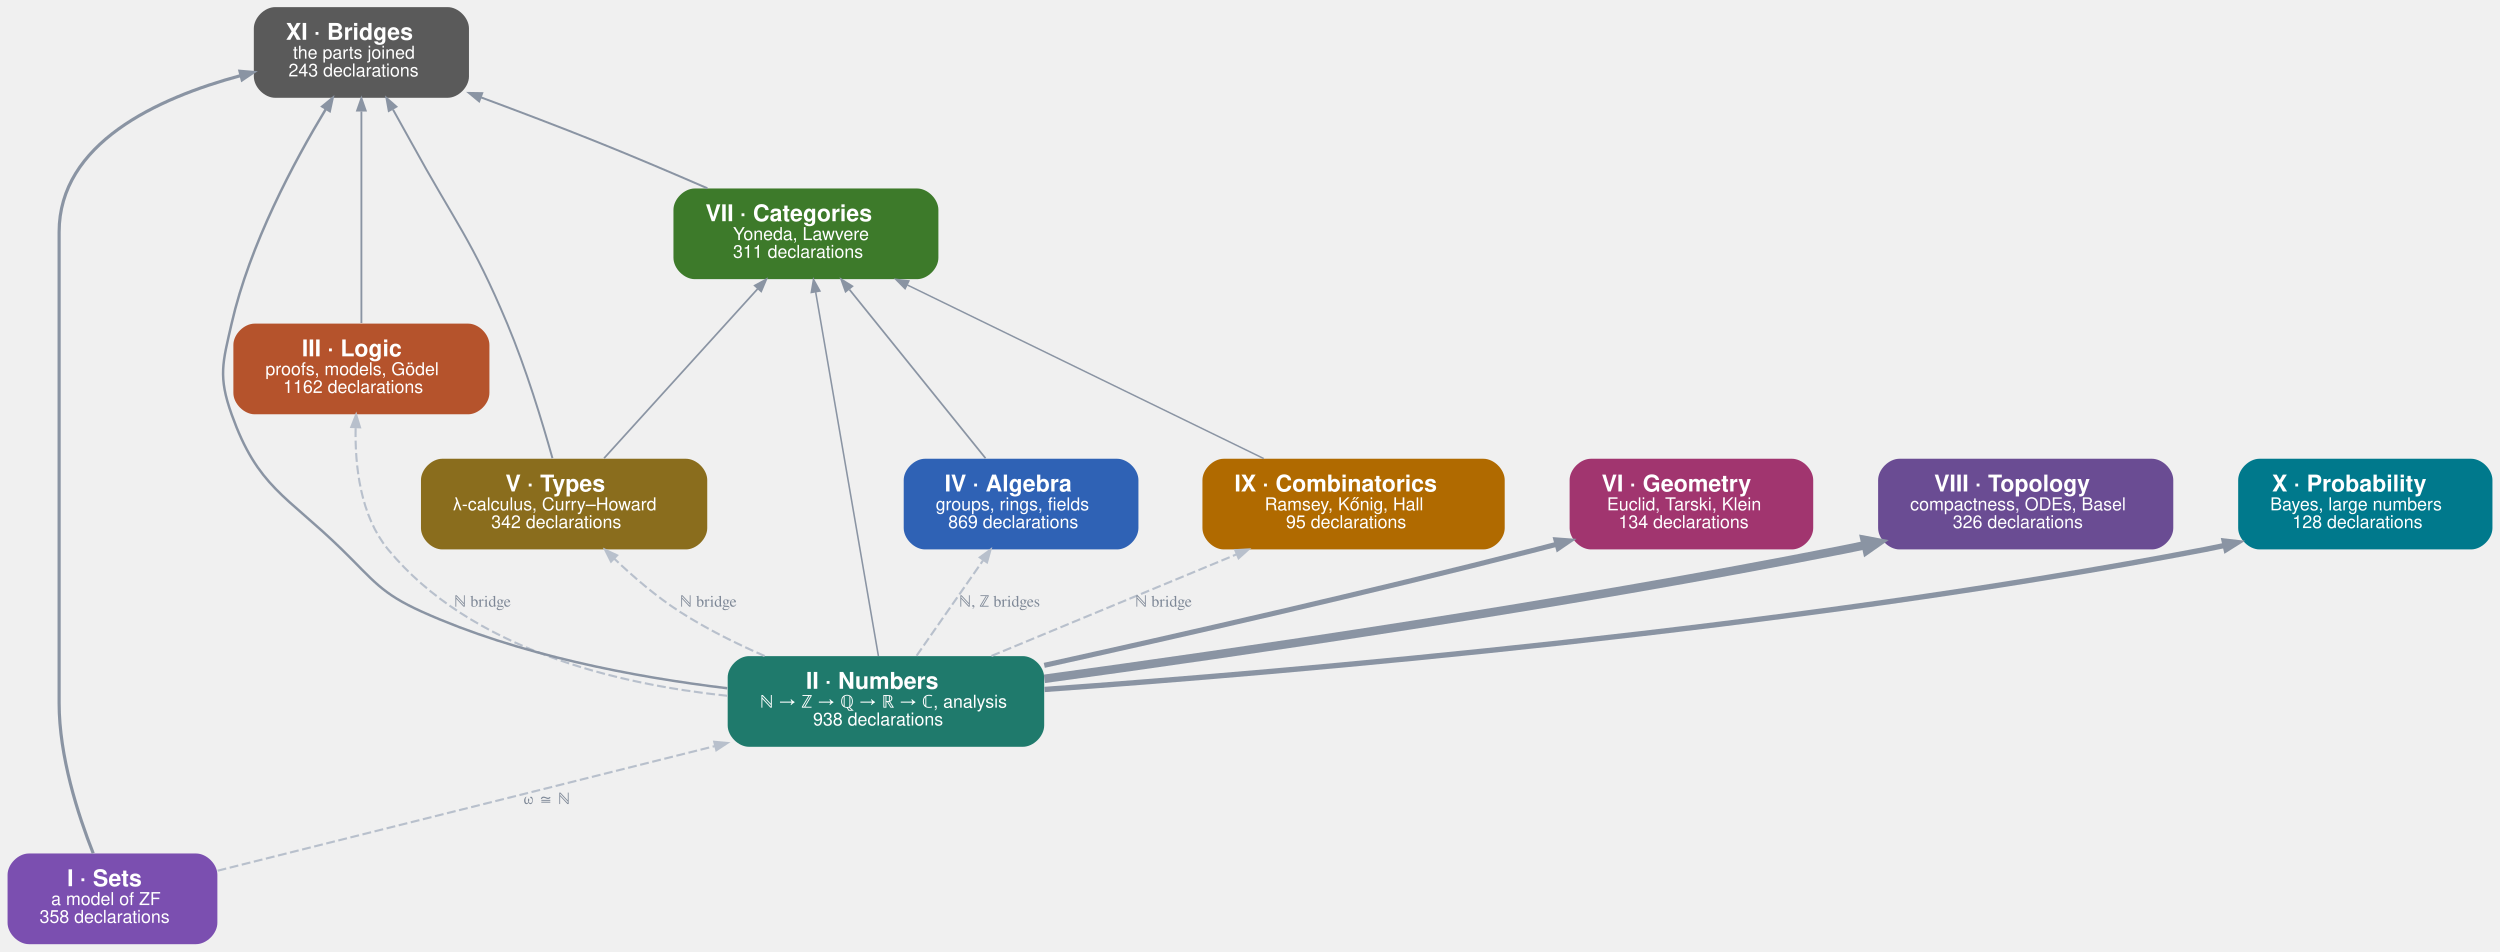
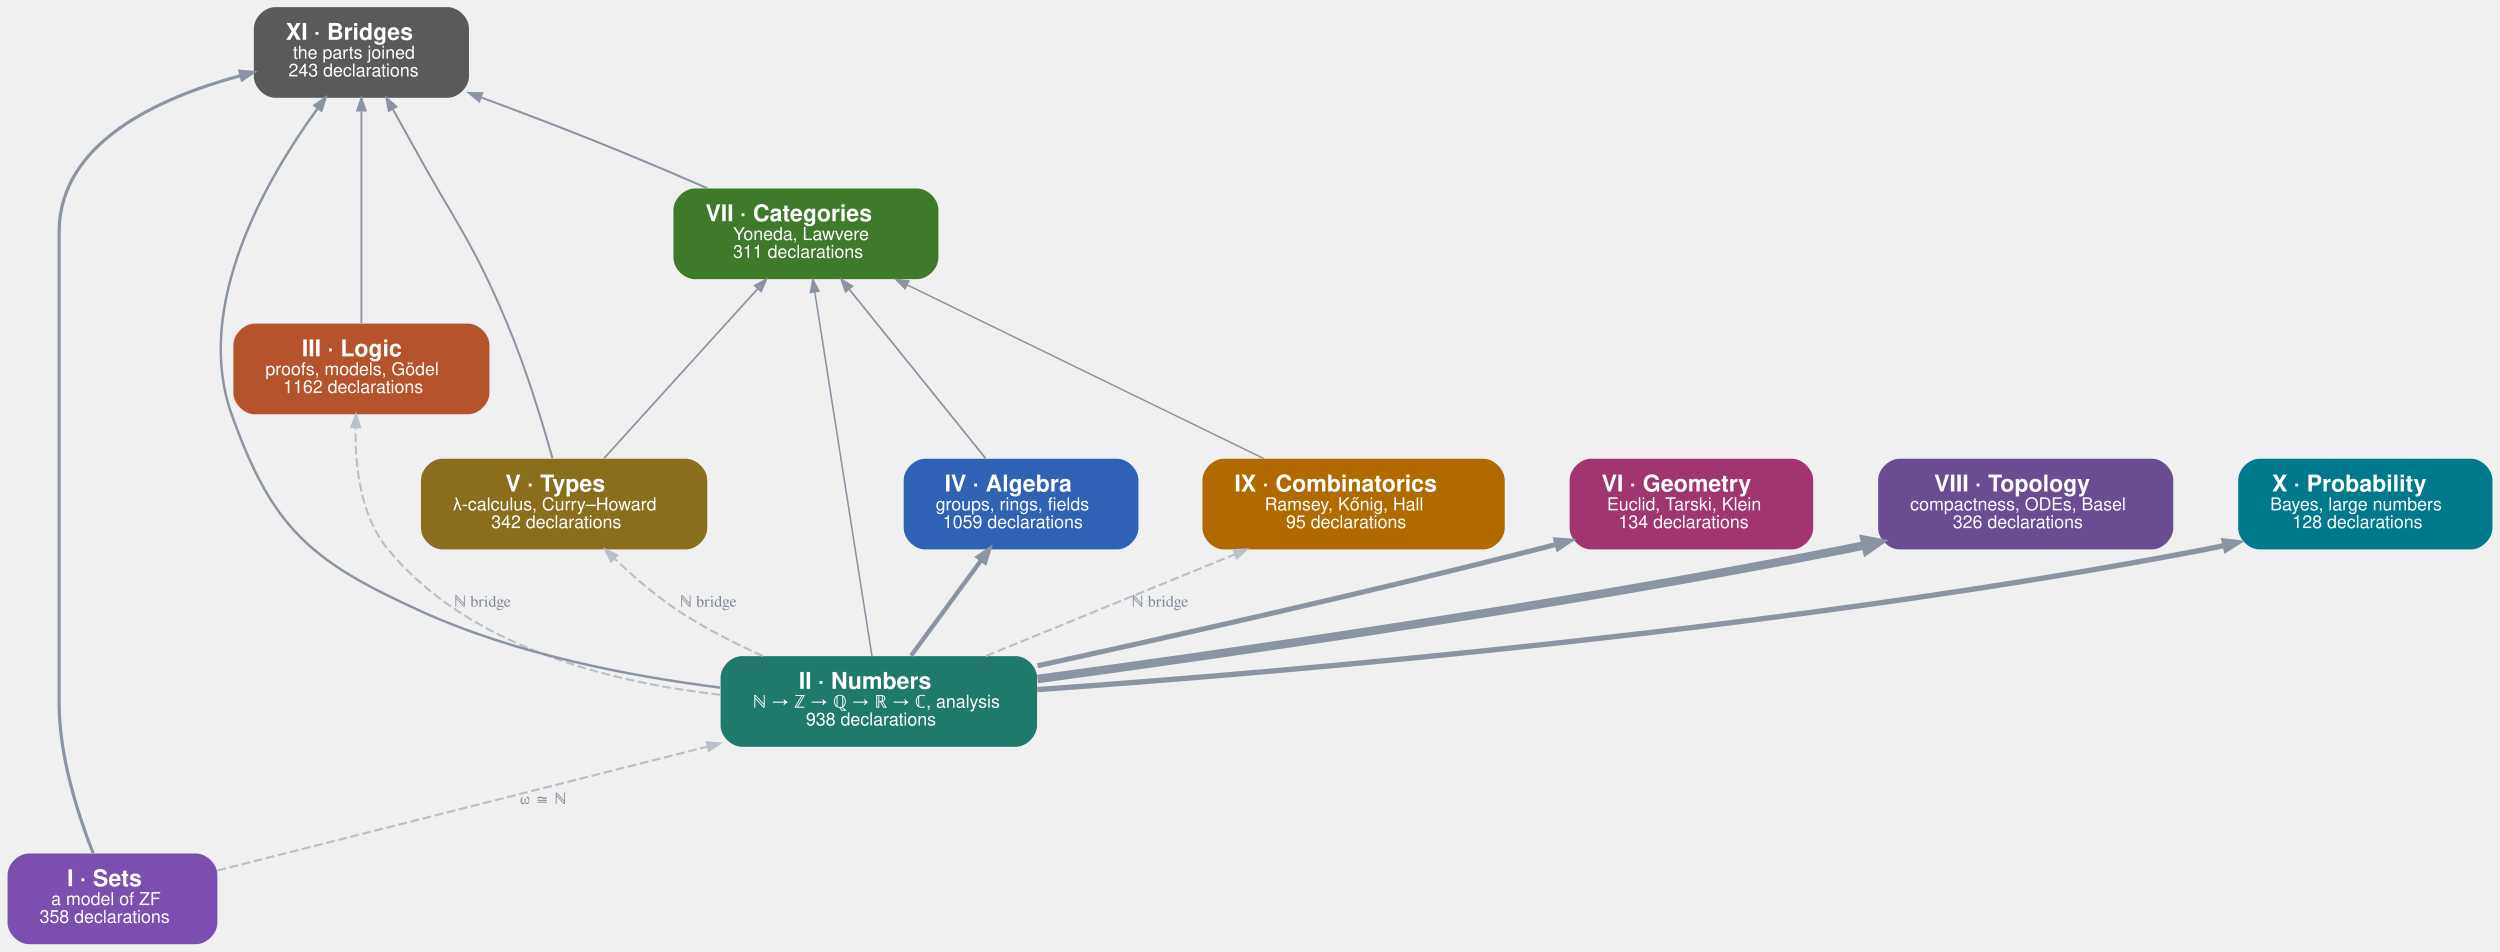
<svg xmlns="http://www.w3.org/2000/svg" xmlns:xlink="http://www.w3.org/1999/xlink" width="1406pt" height="535pt" viewBox="0.00 0.00 1405.50 535.00">
  <g id="graph0" class="graph" transform="scale(1 1) rotate(0) translate(4 531)">
    <g id="node1" class="node">
      <path fill="#7b4fb0" stroke="black" stroke-width="0" d="M106,-51C106,-51 12,-51 12,-51 6,-51 0,-45 0,-39 0,-39 0,-12 0,-12 0,-6 6,0 12,0 12,0 106,0 106,0 112,0 118,-6 118,-12 118,-12 118,-39 118,-39 118,-45 112,-51 106,-51" />
      <text text-anchor="start" x="33.5" y="-32.6" font-family="Helvetica,sans-Serif" font-weight="bold" font-size="13.00" fill="white">I · Sets</text>
      <text text-anchor="start" x="24.5" y="-22" font-family="Helvetica,sans-Serif" font-size="10.00" fill="white">a model of ZF</text>
      <text text-anchor="start" x="18" y="-12" font-family="Helvetica,sans-Serif" font-size="10.00" fill="white">358 declarations</text>
    </g>
    <g id="node2" class="node">
-       <path fill="#1f7a6c" stroke="black" stroke-width="0" d="M571,-162C571,-162 417,-162 417,-162 411,-162 405,-156 405,-150 405,-150 405,-123 405,-123 405,-117 411,-111 417,-111 417,-111 571,-111 571,-111 577,-111 583,-117 583,-123 583,-123 583,-150 583,-150 583,-156 577,-162 571,-162" />
-       <text text-anchor="start" x="449" y="-143.6" font-family="Helvetica,sans-Serif" font-weight="bold" font-size="13.00" fill="white">II · Numbers</text>
-       <text text-anchor="start" x="423" y="-133" font-family="Helvetica,sans-Serif" font-size="10.00" fill="white">ℕ → ℤ → ℚ → ℝ → ℂ, analysis</text>
-       <text text-anchor="start" x="453" y="-123" font-family="Helvetica,sans-Serif" font-size="10.00" fill="white">938 declarations</text>
+       <path fill="#1f7a6c" stroke="black" stroke-width="0" d="M567,-162C567,-162 413,-162 413,-162 407,-162 401,-156 401,-150 401,-150 401,-123 401,-123 401,-117 407,-111 413,-111 413,-111 567,-111 567,-111 573,-111 579,-117 579,-123 579,-123 579,-150 579,-150 579,-156 573,-162 567,-162" />
+       <text text-anchor="start" x="445" y="-143.6" font-family="Helvetica,sans-Serif" font-weight="bold" font-size="13.00" fill="white">II · Numbers</text>
+       <text text-anchor="start" x="419" y="-133" font-family="Helvetica,sans-Serif" font-size="10.00" fill="white">ℕ → ℤ → ℚ → ℝ → ℂ, analysis</text>
+       <text text-anchor="start" x="449" y="-123" font-family="Helvetica,sans-Serif" font-size="10.00" fill="white">938 declarations</text>
    </g>
-     <g id="edge13" class="edge">
-       <path fill="none" stroke="#b8c0cc" stroke-width="1.2" stroke-dasharray="5,2" d="M118.12,-41.31C190.04,-59.34 312.43,-90 397.95,-111.43" />
-       <polygon fill="#b8c0cc" stroke="#b8c0cc" stroke-width="1.2" points="397.43,-113.83 404.82,-113.15 398.62,-109.07 397.43,-113.83" />
-       <text text-anchor="start" x="290" y="-78.8" font-family="Times,serif" font-size="9.00" fill="#7d8796">ω ≅ ℕ</text>
+     <g id="edge14" class="edge">
+       <path fill="none" stroke="#b8c0cc" stroke-width="1.2" stroke-dasharray="5,2" d="M118.03,-41.43C189,-59.38 309.1,-89.75 393.59,-111.12" />
+       <polygon fill="#b8c0cc" stroke="#b8c0cc" stroke-width="1.2" points="393.25,-113.56 400.63,-112.9 394.45,-108.81 393.25,-113.56" />
+       <text text-anchor="start" x="288" y="-78.8" font-family="Times,serif" font-size="9.00" fill="#7d8796">ω ≅ ℕ</text>
    </g>
    <g id="node11" class="node">
      <path fill="#5a5a5a" stroke="black" stroke-width="0" d="M247.5,-527C247.5,-527 150.5,-527 150.5,-527 144.5,-527 138.5,-521 138.5,-515 138.5,-515 138.5,-488 138.5,-488 138.5,-482 144.5,-476 150.5,-476 150.5,-476 247.5,-476 247.5,-476 253.5,-476 259.5,-482 259.5,-488 259.5,-488 259.5,-515 259.5,-515 259.5,-521 253.5,-527 247.5,-527" />
      <text text-anchor="start" x="156.5" y="-508.6" font-family="Helvetica,sans-Serif" font-weight="bold" font-size="13.00" fill="white">XI · Bridges</text>
      <text text-anchor="start" x="160.5" y="-498" font-family="Helvetica,sans-Serif" font-size="10.00" fill="white">the parts joined</text>
      <text text-anchor="start" x="158" y="-488" font-family="Helvetica,sans-Serif" font-size="10.00" fill="white">243 declarations</text>
    </g>
-     <g id="edge10" class="edge">
-       <g id="a_edge10">
+     <g id="edge11" class="edge">
+       <g id="a_edge11">
        <a xlink:title="738 uses of Sets in Bridges">
          <path fill="none" stroke="#8a94a3" stroke-width="1.79" d="M48.17,-51.08C39.58,-72.83 29,-105.67 29,-135.5 29,-135.5 29,-135.5 29,-400.5 29,-450.27 83.8,-475.76 131.18,-488.5" />
          <polygon fill="#8a94a3" stroke="#8a94a3" stroke-width="1.79" points="130.72,-490.91 138.11,-490.29 131.94,-486.16 130.72,-490.91" />
        </a>
      </g>
    </g>
    <g id="node3" class="node">
      <path fill="#b5532c" stroke="black" stroke-width="0" d="M259,-349C259,-349 139,-349 139,-349 133,-349 127,-343 127,-337 127,-337 127,-310 127,-310 127,-304 133,-298 139,-298 139,-298 259,-298 259,-298 265,-298 271,-304 271,-310 271,-310 271,-337 271,-337 271,-343 265,-349 259,-349" />
      <text text-anchor="start" x="165.5" y="-330.6" font-family="Helvetica,sans-Serif" font-weight="bold" font-size="13.00" fill="white">III · Logic</text>
      <text text-anchor="start" x="145" y="-320" font-family="Helvetica,sans-Serif" font-size="10.00" fill="white">proofs, models, Gödel</text>
      <text text-anchor="start" x="155" y="-310" font-family="Helvetica,sans-Serif" font-size="10.00" fill="white">1162 declarations</text>
    </g>
-     <g id="edge14" class="edge">
-       <path fill="none" stroke="#b8c0cc" stroke-width="1.2" stroke-dasharray="5,2" d="M404.83,-139.68C341.58,-146.32 260.03,-166.18 214,-222 198.37,-240.95 195.31,-269.03 195.76,-290.69" />
+     <g id="edge15" class="edge">
+       <path fill="none" stroke="#b8c0cc" stroke-width="1.2" stroke-dasharray="5,2" d="M400.82,-140.26C338.68,-147.25 259.11,-167.29 214,-222 198.37,-240.95 195.31,-269.03 195.76,-290.69" />
      <polygon fill="#b8c0cc" stroke="#b8c0cc" stroke-width="1.2" points="193.32,-290.87 196.04,-297.76 198.21,-290.67 193.32,-290.87" />
      <text text-anchor="start" x="251" y="-189.8" font-family="Times,serif" font-size="9.00" fill="#7d8796">ℕ bridge</text>
    </g>
    <g id="node4" class="node">
      <path fill="#2f62b5" stroke="black" stroke-width="0" d="M624,-273C624,-273 516,-273 516,-273 510,-273 504,-267 504,-261 504,-261 504,-234 504,-234 504,-228 510,-222 516,-222 516,-222 624,-222 624,-222 630,-222 636,-228 636,-234 636,-234 636,-261 636,-261 636,-267 630,-273 624,-273" />
      <text text-anchor="start" x="527" y="-254.6" font-family="Helvetica,sans-Serif" font-weight="bold" font-size="13.00" fill="white">IV · Algebra</text>
      <text text-anchor="start" x="522" y="-244" font-family="Helvetica,sans-Serif" font-size="10.00" fill="white">groups, rings, fields</text>
-       <text text-anchor="start" x="529" y="-234" font-family="Helvetica,sans-Serif" font-size="10.00" fill="white">869 declarations</text>
+       <text text-anchor="start" x="526" y="-234" font-family="Helvetica,sans-Serif" font-size="10.00" fill="white">1059 declarations</text>
    </g>
-     <g id="edge15" class="edge">
-       <path fill="none" stroke="#b8c0cc" stroke-width="1.2" stroke-dasharray="5,2" d="M511.25,-162.23C522.32,-178.12 536.79,-198.88 548.6,-215.81" />
-       <polygon fill="#b8c0cc" stroke="#b8c0cc" stroke-width="1.2" points="546.81,-217.52 552.82,-221.86 550.83,-214.72 546.81,-217.52" />
-       <text text-anchor="start" x="535" y="-189.8" font-family="Times,serif" font-size="9.00" fill="#7d8796">ℕ, ℤ bridges</text>
+     <g id="edge5" class="edge">
+       <g id="a_edge5">
+         <a xlink:title="2105 uses of Numbers in Algebra">
+           <path fill="none" stroke="#8a94a3" stroke-width="2.48" d="M508.15,-162.23C519.81,-178.12 535.05,-198.88 547.48,-215.81" />
+           <polygon fill="#8a94a3" stroke="#8a94a3" stroke-width="2.48" points="545.8,-217.67 551.92,-221.86 549.75,-214.77 545.8,-217.67" />
+         </a>
+       </g>
    </g>
    <g id="node5" class="node">
      <path fill="#8a6d1d" stroke="black" stroke-width="0" d="M381.5,-273C381.5,-273 244.5,-273 244.5,-273 238.5,-273 232.5,-267 232.5,-261 232.5,-261 232.5,-234 232.5,-234 232.5,-228 238.5,-222 244.5,-222 244.5,-222 381.5,-222 381.5,-222 387.5,-222 393.5,-228 393.5,-234 393.5,-234 393.5,-261 393.5,-261 393.5,-267 387.5,-273 381.5,-273" />
      <text text-anchor="start" x="280" y="-254.6" font-family="Helvetica,sans-Serif" font-weight="bold" font-size="13.00" fill="white">V · Types</text>
      <text text-anchor="start" x="250.5" y="-244" font-family="Helvetica,sans-Serif" font-size="10.00" fill="white">λ-calculus, Curry–Howard</text>
      <text text-anchor="start" x="272" y="-234" font-family="Helvetica,sans-Serif" font-size="10.00" fill="white">342 declarations</text>
    </g>
    <g id="edge16" class="edge">
-       <path fill="none" stroke="#b8c0cc" stroke-width="1.2" stroke-dasharray="5,2" d="M425.78,-162.07C409.58,-169.12 392.73,-177.51 378,-187 364.96,-195.4 352.05,-206.48 341.21,-216.8" />
-       <polygon fill="#b8c0cc" stroke="#b8c0cc" stroke-width="1.2" points="339.39,-215.16 336.07,-221.79 342.8,-218.68 339.39,-215.16" />
+       <path fill="none" stroke="#b8c0cc" stroke-width="1.2" stroke-dasharray="5,2" d="M424.75,-162.07C408.92,-169.17 392.42,-177.58 378,-187 365.01,-195.49 352.11,-206.58 341.27,-216.89" />
+       <polygon fill="#b8c0cc" stroke="#b8c0cc" stroke-width="1.2" points="339.45,-215.25 336.13,-221.88 342.86,-218.77 339.45,-215.25" />
      <text text-anchor="start" x="378" y="-189.8" font-family="Times,serif" font-size="9.00" fill="#7d8796">ℕ bridge</text>
    </g>
    <g id="node6" class="node">
      <path fill="#a1356f" stroke="black" stroke-width="0" d="M1003.5,-273C1003.5,-273 890.5,-273 890.5,-273 884.5,-273 878.5,-267 878.5,-261 878.5,-261 878.5,-234 878.5,-234 878.5,-228 884.5,-222 890.5,-222 890.5,-222 1003.5,-222 1003.5,-222 1009.5,-222 1015.5,-228 1015.5,-234 1015.5,-234 1015.5,-261 1015.5,-261 1015.5,-267 1009.5,-273 1003.5,-273" />
      <text text-anchor="start" x="896.5" y="-254.6" font-family="Helvetica,sans-Serif" font-weight="bold" font-size="13.00" fill="white">VI · Geometry</text>
      <text text-anchor="start" x="899.5" y="-244" font-family="Helvetica,sans-Serif" font-size="10.00" fill="white">Euclid, Tarski, Klein</text>
      <text text-anchor="start" x="906" y="-234" font-family="Helvetica,sans-Serif" font-size="10.00" fill="white">134 declarations</text>
    </g>
-     <g id="edge7" class="edge">
-       <g id="a_edge7">
+     <g id="edge8" class="edge">
+       <g id="a_edge8">
        <a xlink:title="3189 uses of Numbers in Geometry">
-           <path fill="none" stroke="#8a94a3" stroke-width="2.87" d="M583.04,-156.81C657.33,-173.22 765.87,-197.89 860,-222 863.71,-222.95 867.49,-223.94 871.32,-224.95" />
-           <polygon fill="#8a94a3" stroke="#8a94a3" stroke-width="2.87" points="870.83,-227.36 878.22,-226.81 872.09,-222.63 870.83,-227.36" />
+           <path fill="none" stroke="#8a94a3" stroke-width="2.87" d="M579.27,-156.58C654.39,-172.94 764.54,-197.68 860,-222 863.71,-222.94 867.5,-223.93 871.32,-224.94" />
+           <polygon fill="#8a94a3" stroke="#8a94a3" stroke-width="2.87" points="870.83,-227.35 878.23,-226.79 872.1,-222.62 870.83,-227.35" />
        </a>
      </g>
    </g>
    <g id="node7" class="node">
      <path fill="#3d7a2a" stroke="black" stroke-width="0" d="M511.5,-425C511.5,-425 386.5,-425 386.5,-425 380.5,-425 374.5,-419 374.5,-413 374.5,-413 374.5,-386 374.5,-386 374.5,-380 380.5,-374 386.5,-374 386.5,-374 511.5,-374 511.5,-374 517.5,-374 523.5,-380 523.5,-386 523.5,-386 523.5,-413 523.5,-413 523.5,-419 517.5,-425 511.5,-425" />
      <text text-anchor="start" x="392.5" y="-406.6" font-family="Helvetica,sans-Serif" font-weight="bold" font-size="13.00" fill="white">VII · Categories</text>
      <text text-anchor="start" x="408" y="-396" font-family="Helvetica,sans-Serif" font-size="10.00" fill="white">Yoneda, Lawvere</text>
      <text text-anchor="start" x="408" y="-386" font-family="Helvetica,sans-Serif" font-size="10.00" fill="white">311 declarations</text>
    </g>
-     <g id="edge6" class="edge">
-       <g id="a_edge6">
+     <g id="edge7" class="edge">
+       <g id="a_edge7">
        <a xlink:title="5 uses of Numbers in Categories">
-           <path fill="none" stroke="#8a94a3" stroke-width="0.88" d="M489.77,-162.05C481.58,-209.56 463.57,-314.02 454.48,-366.74" />
-           <polygon fill="#8a94a3" stroke="#8a94a3" stroke-width="0.88" points="452.03,-366.51 453.26,-373.82 456.86,-367.34 452.03,-366.51" />
+           <path fill="none" stroke="#8a94a3" stroke-width="0.88" d="M486.14,-162.05C478.68,-209.56 462.27,-314.02 453.99,-366.74" />
+           <polygon fill="#8a94a3" stroke="#8a94a3" stroke-width="0.88" points="451.54,-366.53 452.88,-373.82 456.38,-367.29 451.54,-366.53" />
        </a>
      </g>
    </g>
    <g id="node8" class="node">
      <path fill="#6a4c93" stroke="black" stroke-width="0" d="M1206,-273C1206,-273 1064,-273 1064,-273 1058,-273 1052,-267 1052,-261 1052,-261 1052,-234 1052,-234 1052,-228 1058,-222 1064,-222 1064,-222 1206,-222 1206,-222 1212,-222 1218,-228 1218,-234 1218,-234 1218,-261 1218,-261 1218,-267 1212,-273 1206,-273" />
      <text text-anchor="start" x="1083.5" y="-254.6" font-family="Helvetica,sans-Serif" font-weight="bold" font-size="13.00" fill="white">VIII · Topology</text>
      <text text-anchor="start" x="1070" y="-244" font-family="Helvetica,sans-Serif" font-size="10.00" fill="white">compactness, ODEs, Basel</text>
      <text text-anchor="start" x="1094" y="-234" font-family="Helvetica,sans-Serif" font-size="10.00" fill="white">326 declarations</text>
    </g>
-     <g id="edge9" class="edge">
-       <g id="a_edge9">
+     <g id="edge10" class="edge">
+       <g id="a_edge10">
        <a xlink:title="11945 uses of Numbers in Topology">
-           <path fill="none" stroke="#8a94a3" stroke-width="4.8" d="M583.09,-149.23C690.28,-163.87 875.51,-190.79 1033,-222 1036.95,-222.78 1040.98,-223.61 1045.04,-224.48" />
-           <polygon fill="#8a94a3" stroke="#8a94a3" stroke-width="4.8" points="1044.44,-227.35 1051.9,-225.96 1045.68,-221.61 1044.44,-227.35" />
+           <path fill="none" stroke="#8a94a3" stroke-width="4.8" d="M579.27,-149.12C687.19,-163.7 874.12,-190.61 1033,-222 1036.95,-222.78 1040.98,-223.61 1045.04,-224.47" />
+           <polygon fill="#8a94a3" stroke="#8a94a3" stroke-width="4.8" points="1044.44,-227.35 1051.9,-225.95 1045.68,-221.6 1044.44,-227.35" />
        </a>
      </g>
    </g>
    <g id="node9" class="node">
      <path fill="#b06a00" stroke="black" stroke-width="0" d="M830,-273C830,-273 684,-273 684,-273 678,-273 672,-267 672,-261 672,-261 672,-234 672,-234 672,-228 678,-222 684,-222 684,-222 830,-222 830,-222 836,-222 842,-228 842,-234 842,-234 842,-261 842,-261 842,-267 836,-273 830,-273" />
      <text text-anchor="start" x="690" y="-254.6" font-family="Helvetica,sans-Serif" font-weight="bold" font-size="13.00" fill="white">IX · Combinatorics</text>
      <text text-anchor="start" x="707" y="-244" font-family="Helvetica,sans-Serif" font-size="10.00" fill="white">Ramsey, Kőnig, Hall</text>
      <text text-anchor="start" x="719" y="-234" font-family="Helvetica,sans-Serif" font-size="10.00" fill="white">95 declarations</text>
    </g>
    <g id="edge17" class="edge">
-       <path fill="none" stroke="#b8c0cc" stroke-width="1.2" stroke-dasharray="5,2" d="M553.35,-162.1C594.34,-179.08 648.86,-201.68 691.18,-219.22" />
-       <polygon fill="#b8c0cc" stroke="#b8c0cc" stroke-width="1.2" points="690.46,-221.58 697.87,-221.99 692.34,-217.05 690.46,-221.58" />
-       <text text-anchor="start" x="634" y="-189.8" font-family="Times,serif" font-size="9.00" fill="#7d8796">ℕ bridge</text>
+       <path fill="none" stroke="#b8c0cc" stroke-width="1.2" stroke-dasharray="5,2" d="M550.25,-162.1C591.95,-179.12 647.45,-201.78 690.45,-219.33" />
+       <polygon fill="#b8c0cc" stroke="#b8c0cc" stroke-width="1.2" points="689.56,-221.61 696.97,-221.99 691.41,-217.08 689.56,-221.61" />
+       <text text-anchor="start" x="632" y="-189.8" font-family="Times,serif" font-size="9.00" fill="#7d8796">ℕ bridge</text>
    </g>
    <g id="node10" class="node">
      <path fill="#00798c" stroke="black" stroke-width="0" d="M1385.5,-273C1385.5,-273 1266.5,-273 1266.5,-273 1260.5,-273 1254.5,-267 1254.5,-261 1254.5,-261 1254.5,-234 1254.5,-234 1254.5,-228 1260.5,-222 1266.5,-222 1266.5,-222 1385.5,-222 1385.5,-222 1391.5,-222 1397.5,-228 1397.5,-234 1397.5,-234 1397.5,-261 1397.5,-261 1397.5,-267 1391.5,-273 1385.5,-273" />
      <text text-anchor="start" x="1273.5" y="-254.6" font-family="Helvetica,sans-Serif" font-weight="bold" font-size="13.00" fill="white">X · Probability</text>
      <text text-anchor="start" x="1272.5" y="-244" font-family="Helvetica,sans-Serif" font-size="10.00" fill="white">Bayes, large numbers</text>
      <text text-anchor="start" x="1285" y="-234" font-family="Helvetica,sans-Serif" font-size="10.00" fill="white">128 declarations</text>
    </g>
-     <g id="edge8" class="edge">
-       <g id="a_edge8">
+     <g id="edge9" class="edge">
+       <g id="a_edge9">
        <a xlink:title="3662 uses of Numbers in Probability">
-           <path fill="none" stroke="#8a94a3" stroke-width="3.01" d="M583.18,-143.25C723.18,-153.25 1002.67,-177.23 1236,-222 1239.59,-222.69 1243.24,-223.44 1246.92,-224.25" />
-           <polygon fill="#8a94a3" stroke="#8a94a3" stroke-width="3.01" points="1246.65,-226.7 1254.02,-225.87 1247.73,-221.93 1246.65,-226.7" />
+           <path fill="none" stroke="#8a94a3" stroke-width="3.01" d="M579.09,-143.16C719.65,-153.09 1001.09,-177 1236,-222 1239.59,-222.69 1243.24,-223.44 1246.92,-224.25" />
+           <polygon fill="#8a94a3" stroke="#8a94a3" stroke-width="3.01" points="1246.65,-226.7 1254.02,-225.86 1247.73,-221.92 1246.65,-226.7" />
        </a>
      </g>
    </g>
-     <g id="edge5" class="edge">
-       <g id="a_edge5">
+     <g id="edge6" class="edge">
+       <g id="a_edge6">
        <a xlink:title="267 uses of Numbers in Bridges">
-           <path fill="none" stroke="#8a94a3" stroke-width="1.4" d="M404.76,-143.92C352.82,-150.18 287.12,-162.56 233,-187 209.91,-197.43 206.12,-204.29 188,-222 156.82,-252.46 140.63,-256.93 126,-298 118.4,-319.35 120.95,-326.9 126,-349 136.16,-393.51 161.15,-440.17 179.06,-469.75" />
-           <polygon fill="#8a94a3" stroke="#8a94a3" stroke-width="1.4" points="177.02,-471.11 182.76,-475.79 181.19,-468.55 177.02,-471.11" />
+           <path fill="none" stroke="#8a94a3" stroke-width="1.4" d="M400.93,-144.28C349.97,-150.66 285.87,-163.03 233,-187 170.59,-215.29 148.99,-233.45 126,-298 104.28,-358.99 145.38,-430.16 174.23,-469.81" />
+           <polygon fill="#8a94a3" stroke="#8a94a3" stroke-width="1.4" points="172.61,-471.73 178.74,-475.9 176.54,-468.81 172.61,-471.73" />
        </a>
      </g>
    </g>
    <g id="edge4" class="edge">
      <g id="a_edge4">
        <a xlink:title="42 uses of Logic in Bridges">
          <path fill="none" stroke="#8a94a3" stroke-width="1.04" d="M199,-349.34C199,-380.53 199,-434.08 199,-468.35" />
          <polygon fill="#8a94a3" stroke="#8a94a3" stroke-width="1.04" points="196.55,-468.78 199,-475.78 201.45,-468.78 196.55,-468.78" />
        </a>
      </g>
    </g>
    <g id="edge1" class="edge">
      <g id="a_edge1">
        <a xlink:title="23 uses of Algebra in Categories">
          <path fill="none" stroke="#8a94a3" stroke-width="0.98" d="M550.02,-273.27C529.03,-299.29 495.99,-340.25 473.45,-368.19" />
          <polygon fill="#8a94a3" stroke="#8a94a3" stroke-width="0.98" points="471.3,-366.96 468.81,-373.94 475.11,-370.03 471.3,-366.96" />
        </a>
      </g>
    </g>
-     <g id="edge12" class="edge">
-       <g id="a_edge12">
+     <g id="edge13" class="edge">
+       <g id="a_edge13">
        <a xlink:title="21 uses of Types in Categories">
          <path fill="none" stroke="#8a94a3" stroke-width="0.97" d="M335.46,-273.27C359.15,-299.4 396.5,-340.6 421.84,-368.54" />
          <polygon fill="#8a94a3" stroke="#8a94a3" stroke-width="0.97" points="420.22,-370.4 426.74,-373.94 423.85,-367.11 420.22,-370.4" />
        </a>
      </g>
    </g>
-     <g id="edge11" class="edge">
-       <g id="a_edge11">
+     <g id="edge12" class="edge">
+       <g id="a_edge12">
        <a xlink:title="73 uses of Types in Bridges">
          <path fill="none" stroke="#8a94a3" stroke-width="1.11" d="M306.44,-273.31C300.67,-293.93 291.56,-323.84 281,-349 261.14,-396.29 251.63,-406.01 227,-451 223.73,-456.98 220.18,-463.33 216.75,-469.42" />
          <polygon fill="#8a94a3" stroke="#8a94a3" stroke-width="1.11" points="214.4,-468.6 213.09,-475.9 218.67,-471.01 214.4,-468.6" />
        </a>
      </g>
    </g>
    <g id="edge2" class="edge">
      <g id="a_edge2">
        <a xlink:title="82 uses of Categories in Bridges">
          <path fill="none" stroke="#8a94a3" stroke-width="1.13" d="M393.6,-425.1C374.2,-433.53 352.22,-442.88 332,-451 310.75,-459.53 287.4,-468.4 266.28,-476.22" />
          <polygon fill="#8a94a3" stroke="#8a94a3" stroke-width="1.13" points="265.22,-474 259.5,-478.73 266.92,-478.6 265.22,-474" />
        </a>
      </g>
    </g>
    <g id="edge3" class="edge">
      <g id="a_edge3">
        <a xlink:title="1 uses of Combinatorics in Categories">
          <path fill="none" stroke="#8a94a3" stroke-width="0.84" d="M706.48,-273.1C651.43,-299.91 563.55,-342.71 506.05,-370.72" />
          <polygon fill="#8a94a3" stroke="#8a94a3" stroke-width="0.84" points="504.76,-368.62 499.54,-373.89 506.91,-373.02 504.76,-368.62" />
        </a>
      </g>
    </g>
  </g>
</svg>
